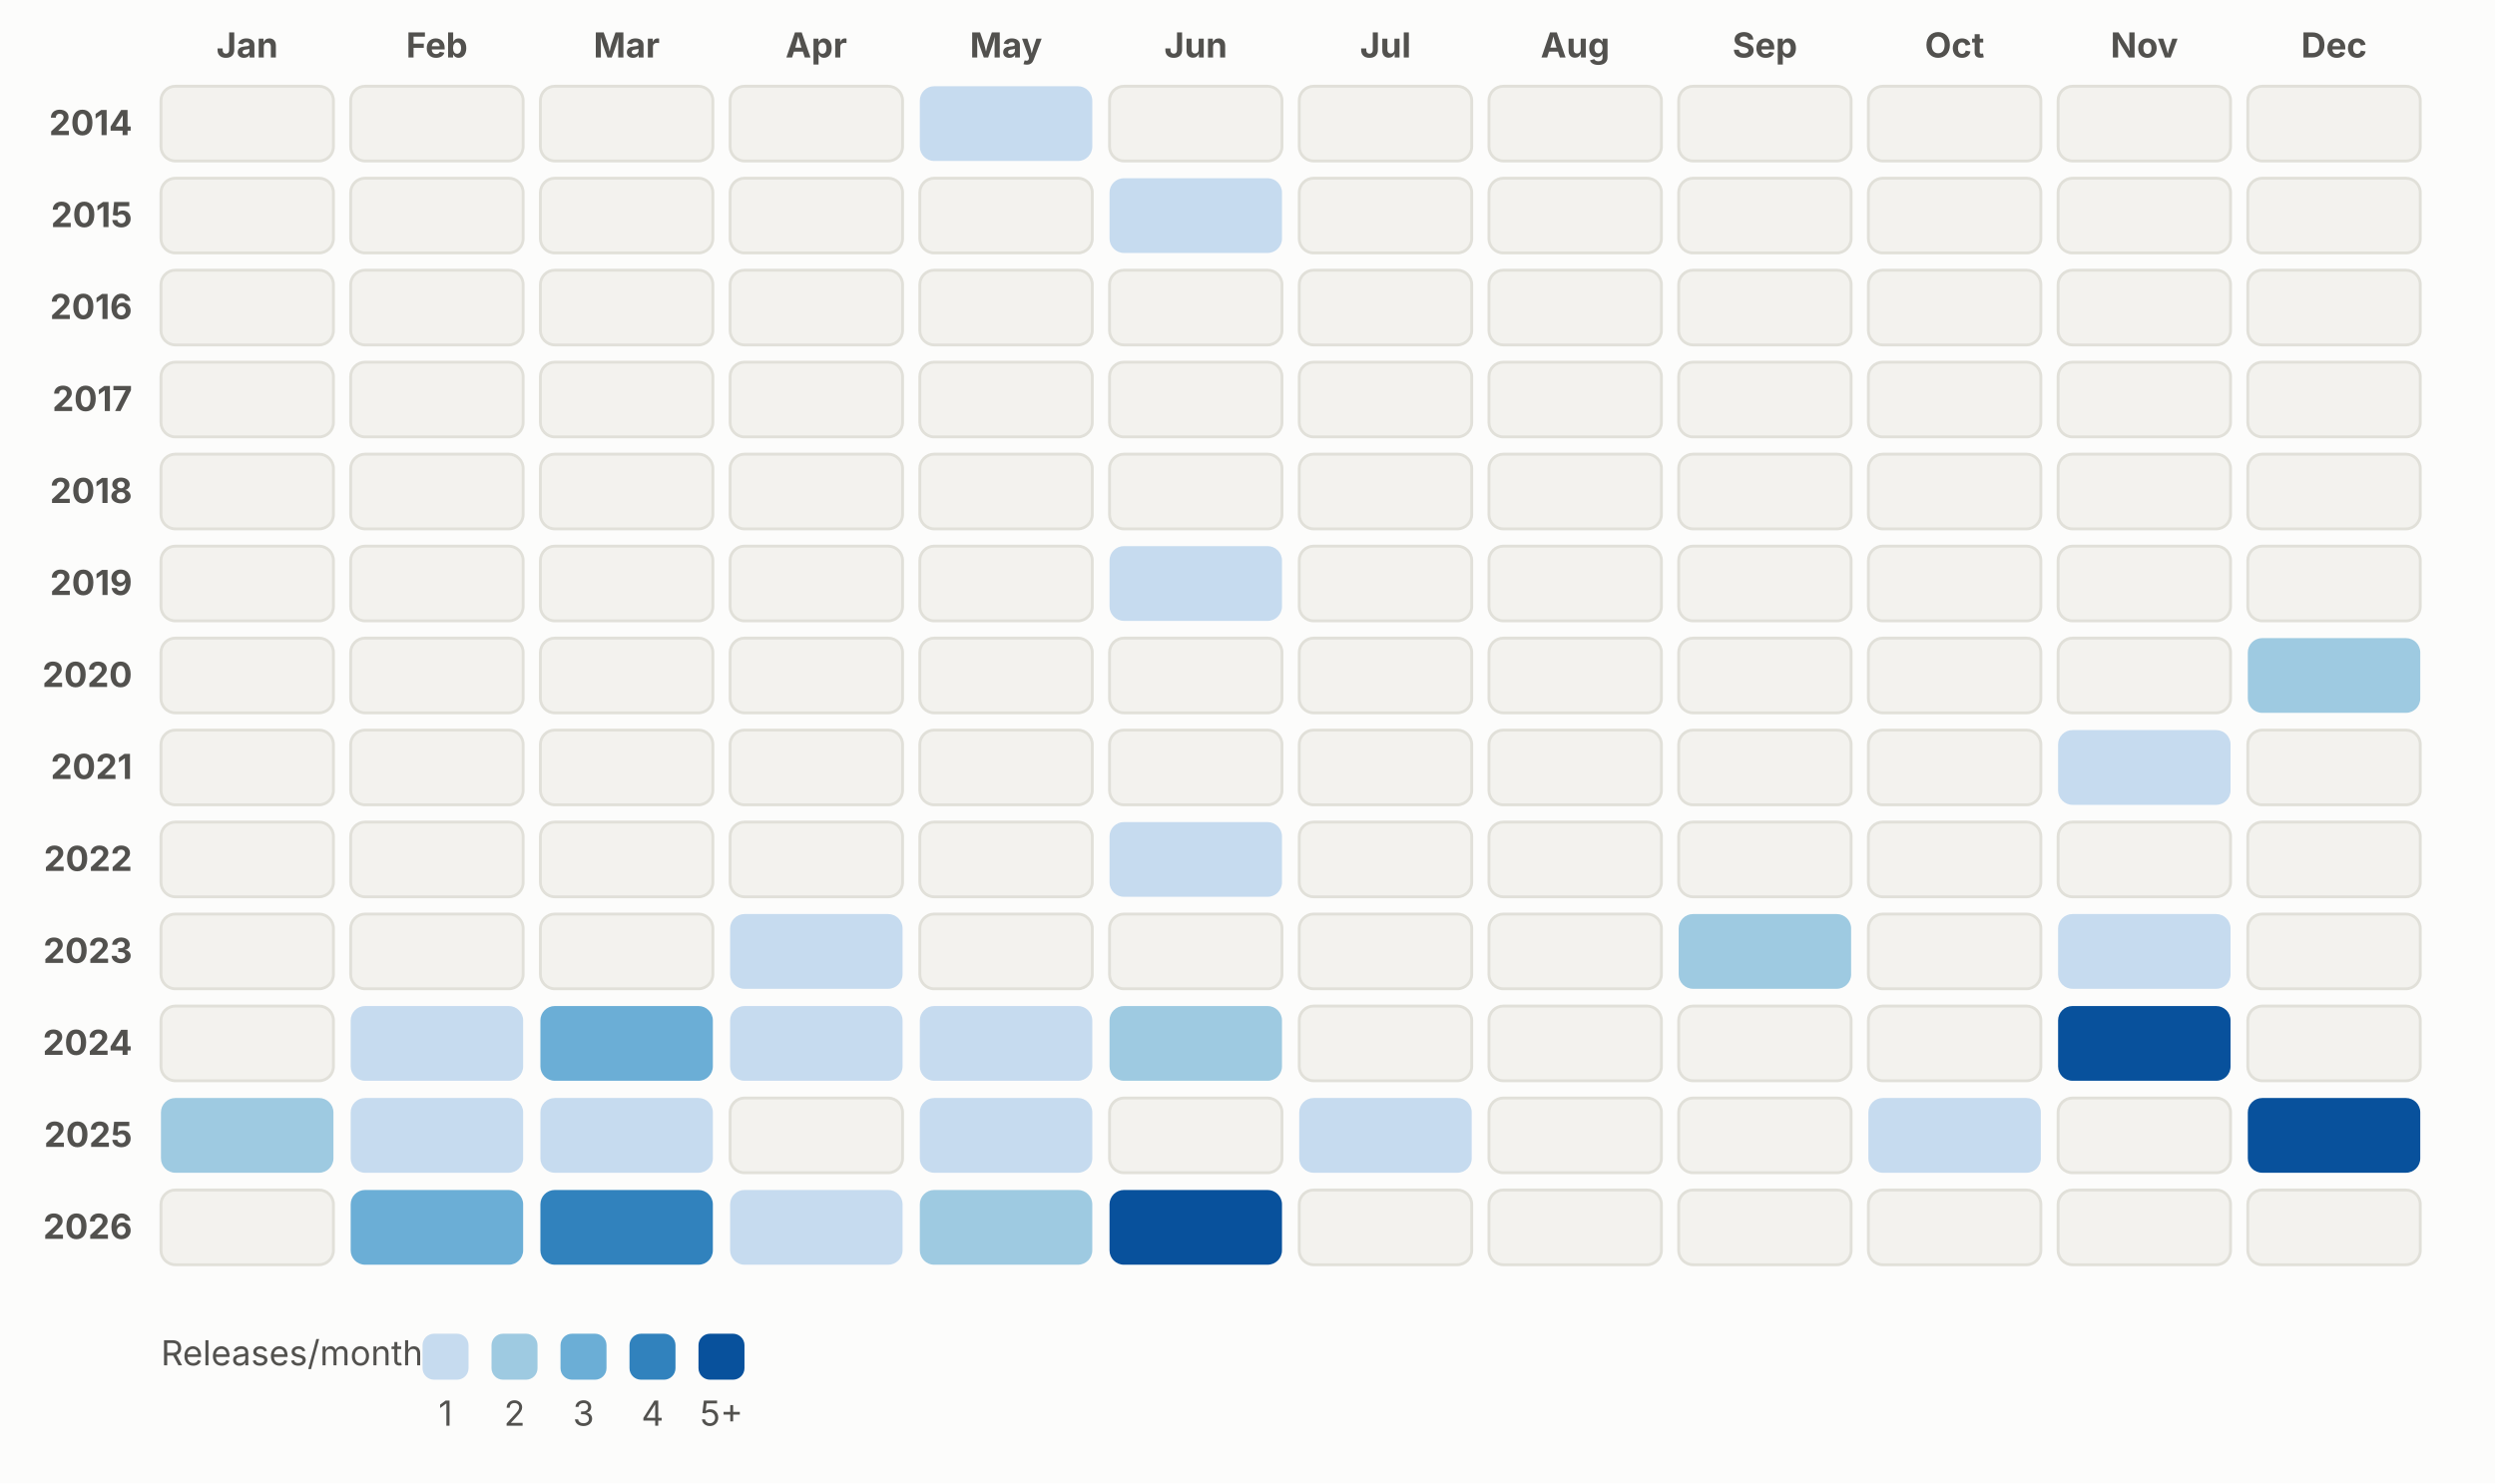
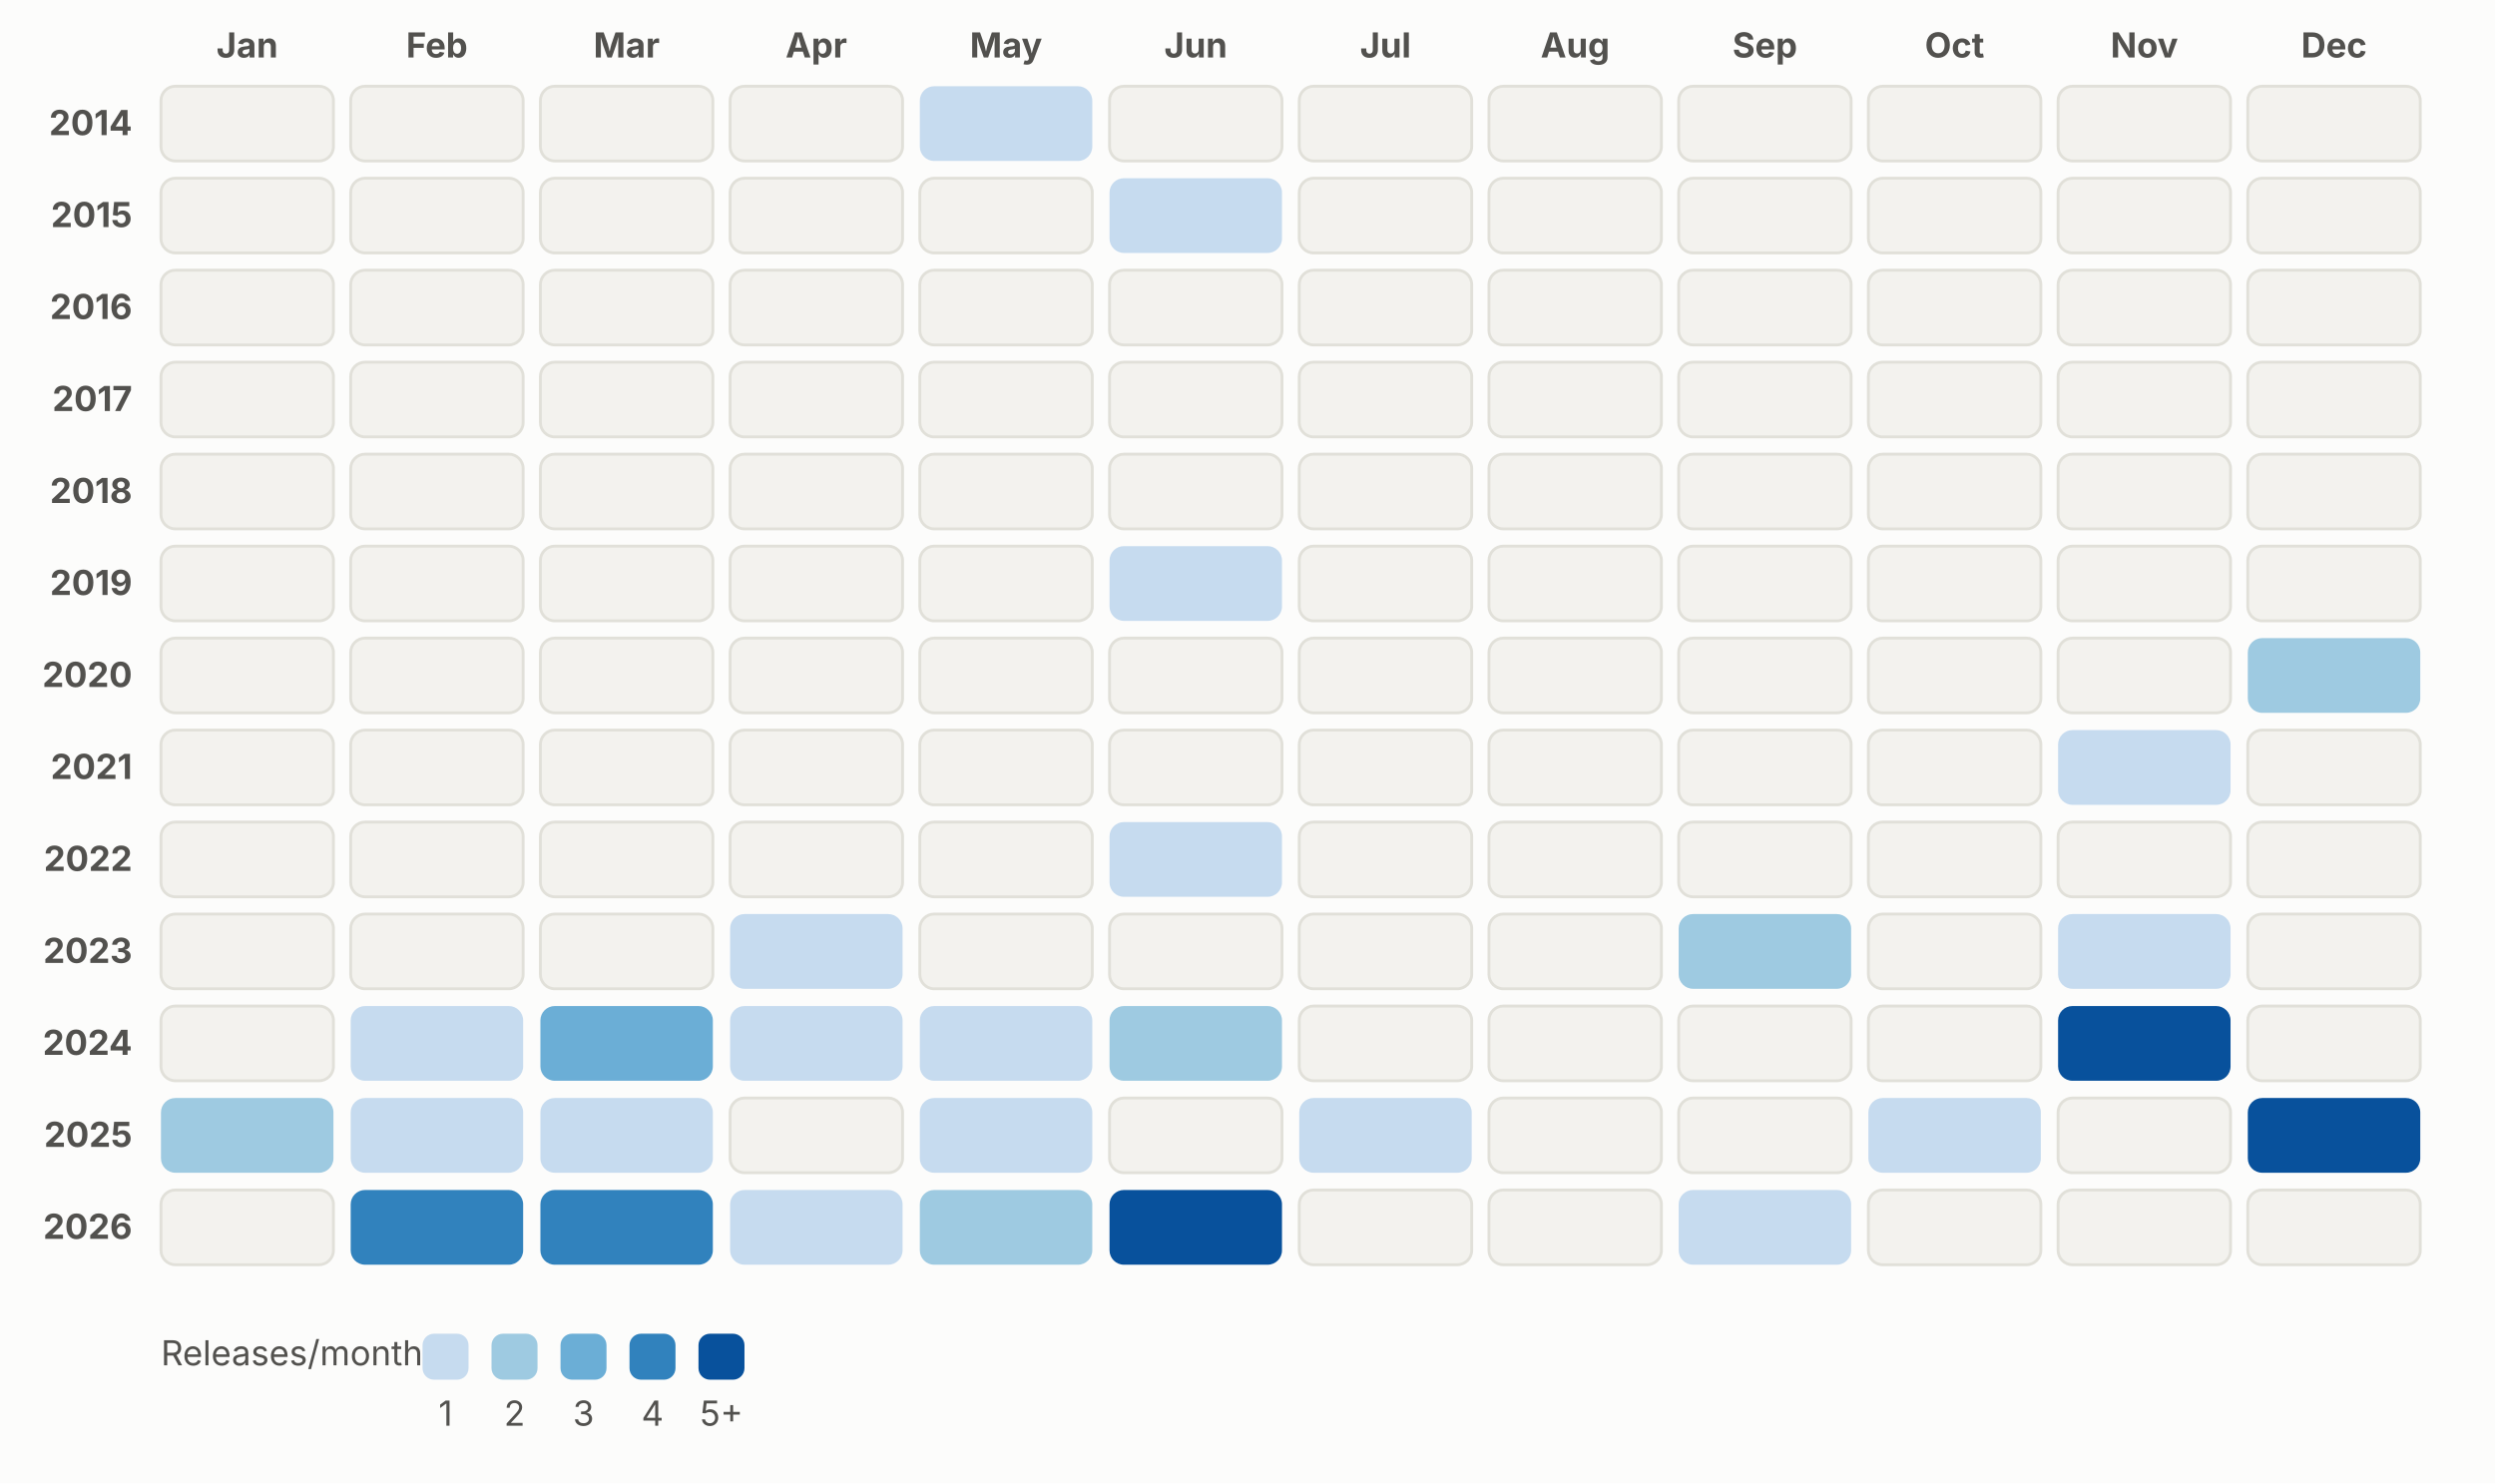
<svg xmlns="http://www.w3.org/2000/svg" width="868" height="516" viewBox="0 0 868 516">
  <rect width="868" height="516" fill="#fcfcfb" />
  <style>text{font-family:"Segoe UI",Inter,Arial,sans-serif;fill:#0b0b0b}.title{font-size:22px;font-weight:700}.sub{font-size:12px;fill:#52514e}.muted{font-size:11px;fill:#898781}.axis{font-size:12px;fill:#898781}.grid{stroke:#e1e0d9;stroke-width:1}.legend{font-size:12px;fill:#52514e}.count{font-size:10px;font-weight:700}.axis-strong{font-size:12px;font-weight:700;fill:#52514e}</style>
  <text x="86.0" y="20" text-anchor="middle" class="axis-strong">Jan</text>
  <text x="152.0" y="20" text-anchor="middle" class="axis-strong">Feb</text>
  <text x="218.0" y="20" text-anchor="middle" class="axis-strong">Mar</text>
  <text x="284.0" y="20" text-anchor="middle" class="axis-strong">Apr</text>
  <text x="350.0" y="20" text-anchor="middle" class="axis-strong">May</text>
  <text x="416.0" y="20" text-anchor="middle" class="axis-strong">Jun</text>
  <text x="482.0" y="20" text-anchor="middle" class="axis-strong">Jul</text>
  <text x="548.0" y="20" text-anchor="middle" class="axis-strong">Aug</text>
  <text x="614.0" y="20" text-anchor="middle" class="axis-strong">Sep</text>
  <text x="680.0" y="20" text-anchor="middle" class="axis-strong">Oct</text>
  <text x="746.0" y="20" text-anchor="middle" class="axis-strong">Nov</text>
  <text x="812.0" y="20" text-anchor="middle" class="axis-strong">Dec</text>
  <text x="46" y="47.0" text-anchor="end" class="axis-strong">2014</text>
  <rect x="56" y="30" width="60" height="26" rx="5" fill="#f3f2ee" stroke="#e1e0d9" stroke-width="1" />
  <rect x="122" y="30" width="60" height="26" rx="5" fill="#f3f2ee" stroke="#e1e0d9" stroke-width="1" />
  <rect x="188" y="30" width="60" height="26" rx="5" fill="#f3f2ee" stroke="#e1e0d9" stroke-width="1" />
  <rect x="254" y="30" width="60" height="26" rx="5" fill="#f3f2ee" stroke="#e1e0d9" stroke-width="1" />
  <rect x="320" y="30" width="60" height="26" rx="5" fill="#c6dbef" />
  <rect x="386" y="30" width="60" height="26" rx="5" fill="#f3f2ee" stroke="#e1e0d9" stroke-width="1" />
  <rect x="452" y="30" width="60" height="26" rx="5" fill="#f3f2ee" stroke="#e1e0d9" stroke-width="1" />
  <rect x="518" y="30" width="60" height="26" rx="5" fill="#f3f2ee" stroke="#e1e0d9" stroke-width="1" />
  <rect x="584" y="30" width="60" height="26" rx="5" fill="#f3f2ee" stroke="#e1e0d9" stroke-width="1" />
  <rect x="650" y="30" width="60" height="26" rx="5" fill="#f3f2ee" stroke="#e1e0d9" stroke-width="1" />
  <rect x="716" y="30" width="60" height="26" rx="5" fill="#f3f2ee" stroke="#e1e0d9" stroke-width="1" />
  <rect x="782" y="30" width="60" height="26" rx="5" fill="#f3f2ee" stroke="#e1e0d9" stroke-width="1" />
  <text x="46" y="79.0" text-anchor="end" class="axis-strong">2015</text>
  <rect x="56" y="62" width="60" height="26" rx="5" fill="#f3f2ee" stroke="#e1e0d9" stroke-width="1" />
  <rect x="122" y="62" width="60" height="26" rx="5" fill="#f3f2ee" stroke="#e1e0d9" stroke-width="1" />
  <rect x="188" y="62" width="60" height="26" rx="5" fill="#f3f2ee" stroke="#e1e0d9" stroke-width="1" />
  <rect x="254" y="62" width="60" height="26" rx="5" fill="#f3f2ee" stroke="#e1e0d9" stroke-width="1" />
  <rect x="320" y="62" width="60" height="26" rx="5" fill="#f3f2ee" stroke="#e1e0d9" stroke-width="1" />
  <rect x="386" y="62" width="60" height="26" rx="5" fill="#c6dbef" />
  <rect x="452" y="62" width="60" height="26" rx="5" fill="#f3f2ee" stroke="#e1e0d9" stroke-width="1" />
  <rect x="518" y="62" width="60" height="26" rx="5" fill="#f3f2ee" stroke="#e1e0d9" stroke-width="1" />
  <rect x="584" y="62" width="60" height="26" rx="5" fill="#f3f2ee" stroke="#e1e0d9" stroke-width="1" />
  <rect x="650" y="62" width="60" height="26" rx="5" fill="#f3f2ee" stroke="#e1e0d9" stroke-width="1" />
  <rect x="716" y="62" width="60" height="26" rx="5" fill="#f3f2ee" stroke="#e1e0d9" stroke-width="1" />
  <rect x="782" y="62" width="60" height="26" rx="5" fill="#f3f2ee" stroke="#e1e0d9" stroke-width="1" />
  <text x="46" y="111.0" text-anchor="end" class="axis-strong">2016</text>
  <rect x="56" y="94" width="60" height="26" rx="5" fill="#f3f2ee" stroke="#e1e0d9" stroke-width="1" />
  <rect x="122" y="94" width="60" height="26" rx="5" fill="#f3f2ee" stroke="#e1e0d9" stroke-width="1" />
  <rect x="188" y="94" width="60" height="26" rx="5" fill="#f3f2ee" stroke="#e1e0d9" stroke-width="1" />
  <rect x="254" y="94" width="60" height="26" rx="5" fill="#f3f2ee" stroke="#e1e0d9" stroke-width="1" />
  <rect x="320" y="94" width="60" height="26" rx="5" fill="#f3f2ee" stroke="#e1e0d9" stroke-width="1" />
  <rect x="386" y="94" width="60" height="26" rx="5" fill="#f3f2ee" stroke="#e1e0d9" stroke-width="1" />
  <rect x="452" y="94" width="60" height="26" rx="5" fill="#f3f2ee" stroke="#e1e0d9" stroke-width="1" />
  <rect x="518" y="94" width="60" height="26" rx="5" fill="#f3f2ee" stroke="#e1e0d9" stroke-width="1" />
  <rect x="584" y="94" width="60" height="26" rx="5" fill="#f3f2ee" stroke="#e1e0d9" stroke-width="1" />
  <rect x="650" y="94" width="60" height="26" rx="5" fill="#f3f2ee" stroke="#e1e0d9" stroke-width="1" />
  <rect x="716" y="94" width="60" height="26" rx="5" fill="#f3f2ee" stroke="#e1e0d9" stroke-width="1" />
  <rect x="782" y="94" width="60" height="26" rx="5" fill="#f3f2ee" stroke="#e1e0d9" stroke-width="1" />
  <text x="46" y="143.0" text-anchor="end" class="axis-strong">2017</text>
  <rect x="56" y="126" width="60" height="26" rx="5" fill="#f3f2ee" stroke="#e1e0d9" stroke-width="1" />
  <rect x="122" y="126" width="60" height="26" rx="5" fill="#f3f2ee" stroke="#e1e0d9" stroke-width="1" />
  <rect x="188" y="126" width="60" height="26" rx="5" fill="#f3f2ee" stroke="#e1e0d9" stroke-width="1" />
  <rect x="254" y="126" width="60" height="26" rx="5" fill="#f3f2ee" stroke="#e1e0d9" stroke-width="1" />
  <rect x="320" y="126" width="60" height="26" rx="5" fill="#f3f2ee" stroke="#e1e0d9" stroke-width="1" />
  <rect x="386" y="126" width="60" height="26" rx="5" fill="#f3f2ee" stroke="#e1e0d9" stroke-width="1" />
  <rect x="452" y="126" width="60" height="26" rx="5" fill="#f3f2ee" stroke="#e1e0d9" stroke-width="1" />
  <rect x="518" y="126" width="60" height="26" rx="5" fill="#f3f2ee" stroke="#e1e0d9" stroke-width="1" />
  <rect x="584" y="126" width="60" height="26" rx="5" fill="#f3f2ee" stroke="#e1e0d9" stroke-width="1" />
  <rect x="650" y="126" width="60" height="26" rx="5" fill="#f3f2ee" stroke="#e1e0d9" stroke-width="1" />
  <rect x="716" y="126" width="60" height="26" rx="5" fill="#f3f2ee" stroke="#e1e0d9" stroke-width="1" />
  <rect x="782" y="126" width="60" height="26" rx="5" fill="#f3f2ee" stroke="#e1e0d9" stroke-width="1" />
  <text x="46" y="175.0" text-anchor="end" class="axis-strong">2018</text>
  <rect x="56" y="158" width="60" height="26" rx="5" fill="#f3f2ee" stroke="#e1e0d9" stroke-width="1" />
  <rect x="122" y="158" width="60" height="26" rx="5" fill="#f3f2ee" stroke="#e1e0d9" stroke-width="1" />
  <rect x="188" y="158" width="60" height="26" rx="5" fill="#f3f2ee" stroke="#e1e0d9" stroke-width="1" />
  <rect x="254" y="158" width="60" height="26" rx="5" fill="#f3f2ee" stroke="#e1e0d9" stroke-width="1" />
  <rect x="320" y="158" width="60" height="26" rx="5" fill="#f3f2ee" stroke="#e1e0d9" stroke-width="1" />
  <rect x="386" y="158" width="60" height="26" rx="5" fill="#f3f2ee" stroke="#e1e0d9" stroke-width="1" />
  <rect x="452" y="158" width="60" height="26" rx="5" fill="#f3f2ee" stroke="#e1e0d9" stroke-width="1" />
  <rect x="518" y="158" width="60" height="26" rx="5" fill="#f3f2ee" stroke="#e1e0d9" stroke-width="1" />
  <rect x="584" y="158" width="60" height="26" rx="5" fill="#f3f2ee" stroke="#e1e0d9" stroke-width="1" />
  <rect x="650" y="158" width="60" height="26" rx="5" fill="#f3f2ee" stroke="#e1e0d9" stroke-width="1" />
  <rect x="716" y="158" width="60" height="26" rx="5" fill="#f3f2ee" stroke="#e1e0d9" stroke-width="1" />
  <rect x="782" y="158" width="60" height="26" rx="5" fill="#f3f2ee" stroke="#e1e0d9" stroke-width="1" />
  <text x="46" y="207.0" text-anchor="end" class="axis-strong">2019</text>
  <rect x="56" y="190" width="60" height="26" rx="5" fill="#f3f2ee" stroke="#e1e0d9" stroke-width="1" />
  <rect x="122" y="190" width="60" height="26" rx="5" fill="#f3f2ee" stroke="#e1e0d9" stroke-width="1" />
  <rect x="188" y="190" width="60" height="26" rx="5" fill="#f3f2ee" stroke="#e1e0d9" stroke-width="1" />
  <rect x="254" y="190" width="60" height="26" rx="5" fill="#f3f2ee" stroke="#e1e0d9" stroke-width="1" />
  <rect x="320" y="190" width="60" height="26" rx="5" fill="#f3f2ee" stroke="#e1e0d9" stroke-width="1" />
  <rect x="386" y="190" width="60" height="26" rx="5" fill="#c6dbef" />
  <rect x="452" y="190" width="60" height="26" rx="5" fill="#f3f2ee" stroke="#e1e0d9" stroke-width="1" />
  <rect x="518" y="190" width="60" height="26" rx="5" fill="#f3f2ee" stroke="#e1e0d9" stroke-width="1" />
  <rect x="584" y="190" width="60" height="26" rx="5" fill="#f3f2ee" stroke="#e1e0d9" stroke-width="1" />
  <rect x="650" y="190" width="60" height="26" rx="5" fill="#f3f2ee" stroke="#e1e0d9" stroke-width="1" />
  <rect x="716" y="190" width="60" height="26" rx="5" fill="#f3f2ee" stroke="#e1e0d9" stroke-width="1" />
  <rect x="782" y="190" width="60" height="26" rx="5" fill="#f3f2ee" stroke="#e1e0d9" stroke-width="1" />
  <text x="46" y="239.0" text-anchor="end" class="axis-strong">2020</text>
  <rect x="56" y="222" width="60" height="26" rx="5" fill="#f3f2ee" stroke="#e1e0d9" stroke-width="1" />
  <rect x="122" y="222" width="60" height="26" rx="5" fill="#f3f2ee" stroke="#e1e0d9" stroke-width="1" />
  <rect x="188" y="222" width="60" height="26" rx="5" fill="#f3f2ee" stroke="#e1e0d9" stroke-width="1" />
  <rect x="254" y="222" width="60" height="26" rx="5" fill="#f3f2ee" stroke="#e1e0d9" stroke-width="1" />
  <rect x="320" y="222" width="60" height="26" rx="5" fill="#f3f2ee" stroke="#e1e0d9" stroke-width="1" />
  <rect x="386" y="222" width="60" height="26" rx="5" fill="#f3f2ee" stroke="#e1e0d9" stroke-width="1" />
  <rect x="452" y="222" width="60" height="26" rx="5" fill="#f3f2ee" stroke="#e1e0d9" stroke-width="1" />
  <rect x="518" y="222" width="60" height="26" rx="5" fill="#f3f2ee" stroke="#e1e0d9" stroke-width="1" />
  <rect x="584" y="222" width="60" height="26" rx="5" fill="#f3f2ee" stroke="#e1e0d9" stroke-width="1" />
  <rect x="650" y="222" width="60" height="26" rx="5" fill="#f3f2ee" stroke="#e1e0d9" stroke-width="1" />
  <rect x="716" y="222" width="60" height="26" rx="5" fill="#f3f2ee" stroke="#e1e0d9" stroke-width="1" />
  <rect x="782" y="222" width="60" height="26" rx="5" fill="#9ecae1" />
  <text x="46" y="271.0" text-anchor="end" class="axis-strong">2021</text>
  <rect x="56" y="254" width="60" height="26" rx="5" fill="#f3f2ee" stroke="#e1e0d9" stroke-width="1" />
  <rect x="122" y="254" width="60" height="26" rx="5" fill="#f3f2ee" stroke="#e1e0d9" stroke-width="1" />
  <rect x="188" y="254" width="60" height="26" rx="5" fill="#f3f2ee" stroke="#e1e0d9" stroke-width="1" />
  <rect x="254" y="254" width="60" height="26" rx="5" fill="#f3f2ee" stroke="#e1e0d9" stroke-width="1" />
  <rect x="320" y="254" width="60" height="26" rx="5" fill="#f3f2ee" stroke="#e1e0d9" stroke-width="1" />
  <rect x="386" y="254" width="60" height="26" rx="5" fill="#f3f2ee" stroke="#e1e0d9" stroke-width="1" />
  <rect x="452" y="254" width="60" height="26" rx="5" fill="#f3f2ee" stroke="#e1e0d9" stroke-width="1" />
  <rect x="518" y="254" width="60" height="26" rx="5" fill="#f3f2ee" stroke="#e1e0d9" stroke-width="1" />
  <rect x="584" y="254" width="60" height="26" rx="5" fill="#f3f2ee" stroke="#e1e0d9" stroke-width="1" />
  <rect x="650" y="254" width="60" height="26" rx="5" fill="#f3f2ee" stroke="#e1e0d9" stroke-width="1" />
  <rect x="716" y="254" width="60" height="26" rx="5" fill="#c6dbef" />
  <rect x="782" y="254" width="60" height="26" rx="5" fill="#f3f2ee" stroke="#e1e0d9" stroke-width="1" />
  <text x="46" y="303.0" text-anchor="end" class="axis-strong">2022</text>
  <rect x="56" y="286" width="60" height="26" rx="5" fill="#f3f2ee" stroke="#e1e0d9" stroke-width="1" />
  <rect x="122" y="286" width="60" height="26" rx="5" fill="#f3f2ee" stroke="#e1e0d9" stroke-width="1" />
  <rect x="188" y="286" width="60" height="26" rx="5" fill="#f3f2ee" stroke="#e1e0d9" stroke-width="1" />
  <rect x="254" y="286" width="60" height="26" rx="5" fill="#f3f2ee" stroke="#e1e0d9" stroke-width="1" />
  <rect x="320" y="286" width="60" height="26" rx="5" fill="#f3f2ee" stroke="#e1e0d9" stroke-width="1" />
  <rect x="386" y="286" width="60" height="26" rx="5" fill="#c6dbef" />
  <rect x="452" y="286" width="60" height="26" rx="5" fill="#f3f2ee" stroke="#e1e0d9" stroke-width="1" />
  <rect x="518" y="286" width="60" height="26" rx="5" fill="#f3f2ee" stroke="#e1e0d9" stroke-width="1" />
  <rect x="584" y="286" width="60" height="26" rx="5" fill="#f3f2ee" stroke="#e1e0d9" stroke-width="1" />
  <rect x="650" y="286" width="60" height="26" rx="5" fill="#f3f2ee" stroke="#e1e0d9" stroke-width="1" />
  <rect x="716" y="286" width="60" height="26" rx="5" fill="#f3f2ee" stroke="#e1e0d9" stroke-width="1" />
  <rect x="782" y="286" width="60" height="26" rx="5" fill="#f3f2ee" stroke="#e1e0d9" stroke-width="1" />
  <text x="46" y="335.0" text-anchor="end" class="axis-strong">2023</text>
  <rect x="56" y="318" width="60" height="26" rx="5" fill="#f3f2ee" stroke="#e1e0d9" stroke-width="1" />
  <rect x="122" y="318" width="60" height="26" rx="5" fill="#f3f2ee" stroke="#e1e0d9" stroke-width="1" />
  <rect x="188" y="318" width="60" height="26" rx="5" fill="#f3f2ee" stroke="#e1e0d9" stroke-width="1" />
  <rect x="254" y="318" width="60" height="26" rx="5" fill="#c6dbef" />
  <rect x="320" y="318" width="60" height="26" rx="5" fill="#f3f2ee" stroke="#e1e0d9" stroke-width="1" />
  <rect x="386" y="318" width="60" height="26" rx="5" fill="#f3f2ee" stroke="#e1e0d9" stroke-width="1" />
  <rect x="452" y="318" width="60" height="26" rx="5" fill="#f3f2ee" stroke="#e1e0d9" stroke-width="1" />
  <rect x="518" y="318" width="60" height="26" rx="5" fill="#f3f2ee" stroke="#e1e0d9" stroke-width="1" />
  <rect x="584" y="318" width="60" height="26" rx="5" fill="#9ecae1" />
  <rect x="650" y="318" width="60" height="26" rx="5" fill="#f3f2ee" stroke="#e1e0d9" stroke-width="1" />
  <rect x="716" y="318" width="60" height="26" rx="5" fill="#c6dbef" />
  <rect x="782" y="318" width="60" height="26" rx="5" fill="#f3f2ee" stroke="#e1e0d9" stroke-width="1" />
  <text x="46" y="367.0" text-anchor="end" class="axis-strong">2024</text>
  <rect x="56" y="350" width="60" height="26" rx="5" fill="#f3f2ee" stroke="#e1e0d9" stroke-width="1" />
  <rect x="122" y="350" width="60" height="26" rx="5" fill="#c6dbef" />
  <rect x="188" y="350" width="60" height="26" rx="5" fill="#6baed6" />
  <rect x="254" y="350" width="60" height="26" rx="5" fill="#c6dbef" />
  <rect x="320" y="350" width="60" height="26" rx="5" fill="#c6dbef" />
  <rect x="386" y="350" width="60" height="26" rx="5" fill="#9ecae1" />
  <rect x="452" y="350" width="60" height="26" rx="5" fill="#f3f2ee" stroke="#e1e0d9" stroke-width="1" />
  <rect x="518" y="350" width="60" height="26" rx="5" fill="#f3f2ee" stroke="#e1e0d9" stroke-width="1" />
  <rect x="584" y="350" width="60" height="26" rx="5" fill="#f3f2ee" stroke="#e1e0d9" stroke-width="1" />
  <rect x="650" y="350" width="60" height="26" rx="5" fill="#f3f2ee" stroke="#e1e0d9" stroke-width="1" />
  <rect x="716" y="350" width="60" height="26" rx="5" fill="#08519c" />
  <rect x="782" y="350" width="60" height="26" rx="5" fill="#f3f2ee" stroke="#e1e0d9" stroke-width="1" />
  <text x="46" y="399.0" text-anchor="end" class="axis-strong">2025</text>
  <rect x="56" y="382" width="60" height="26" rx="5" fill="#9ecae1" />
  <rect x="122" y="382" width="60" height="26" rx="5" fill="#c6dbef" />
  <rect x="188" y="382" width="60" height="26" rx="5" fill="#c6dbef" />
  <rect x="254" y="382" width="60" height="26" rx="5" fill="#f3f2ee" stroke="#e1e0d9" stroke-width="1" />
  <rect x="320" y="382" width="60" height="26" rx="5" fill="#c6dbef" />
  <rect x="386" y="382" width="60" height="26" rx="5" fill="#f3f2ee" stroke="#e1e0d9" stroke-width="1" />
  <rect x="452" y="382" width="60" height="26" rx="5" fill="#c6dbef" />
  <rect x="518" y="382" width="60" height="26" rx="5" fill="#f3f2ee" stroke="#e1e0d9" stroke-width="1" />
  <rect x="584" y="382" width="60" height="26" rx="5" fill="#f3f2ee" stroke="#e1e0d9" stroke-width="1" />
  <rect x="650" y="382" width="60" height="26" rx="5" fill="#c6dbef" />
  <rect x="716" y="382" width="60" height="26" rx="5" fill="#f3f2ee" stroke="#e1e0d9" stroke-width="1" />
  <rect x="782" y="382" width="60" height="26" rx="5" fill="#08519c" />
  <text x="46" y="431.0" text-anchor="end" class="axis-strong">2026</text>
  <rect x="56" y="414" width="60" height="26" rx="5" fill="#f3f2ee" stroke="#e1e0d9" stroke-width="1" />
-   <rect x="122" y="414" width="60" height="26" rx="5" fill="#6baed6" />
+   <rect x="122" y="414" width="60" height="26" rx="5" fill="#3182bd" />
  <rect x="188" y="414" width="60" height="26" rx="5" fill="#3182bd" />
  <rect x="254" y="414" width="60" height="26" rx="5" fill="#c6dbef" />
  <rect x="320" y="414" width="60" height="26" rx="5" fill="#9ecae1" />
  <rect x="386" y="414" width="60" height="26" rx="5" fill="#08519c" />
  <rect x="452" y="414" width="60" height="26" rx="5" fill="#f3f2ee" stroke="#e1e0d9" stroke-width="1" />
  <rect x="518" y="414" width="60" height="26" rx="5" fill="#f3f2ee" stroke="#e1e0d9" stroke-width="1" />
-   <rect x="584" y="414" width="60" height="26" rx="5" fill="#f3f2ee" stroke="#e1e0d9" stroke-width="1" />
+   <rect x="584" y="414" width="60" height="26" rx="5" fill="#c6dbef" />
  <rect x="650" y="414" width="60" height="26" rx="5" fill="#f3f2ee" stroke="#e1e0d9" stroke-width="1" />
  <rect x="716" y="414" width="60" height="26" rx="5" fill="#f3f2ee" stroke="#e1e0d9" stroke-width="1" />
  <rect x="782" y="414" width="60" height="26" rx="5" fill="#f3f2ee" stroke="#e1e0d9" stroke-width="1" />
  <text x="56" y="475" class="legend">Releases/month:</text>
  <rect x="147" y="464" width="16" height="16" rx="4" fill="#c6dbef" />
  <text x="155" y="496" text-anchor="middle" class="legend">1</text>
  <rect x="171" y="464" width="16" height="16" rx="4" fill="#9ecae1" />
  <text x="179" y="496" text-anchor="middle" class="legend">2</text>
  <rect x="195" y="464" width="16" height="16" rx="4" fill="#6baed6" />
  <text x="203" y="496" text-anchor="middle" class="legend">3</text>
  <rect x="219" y="464" width="16" height="16" rx="4" fill="#3182bd" />
  <text x="227" y="496" text-anchor="middle" class="legend">4</text>
  <rect x="243" y="464" width="16" height="16" rx="4" fill="#08519c" />
  <text x="251" y="496" text-anchor="middle" class="legend">5+</text>
</svg>
